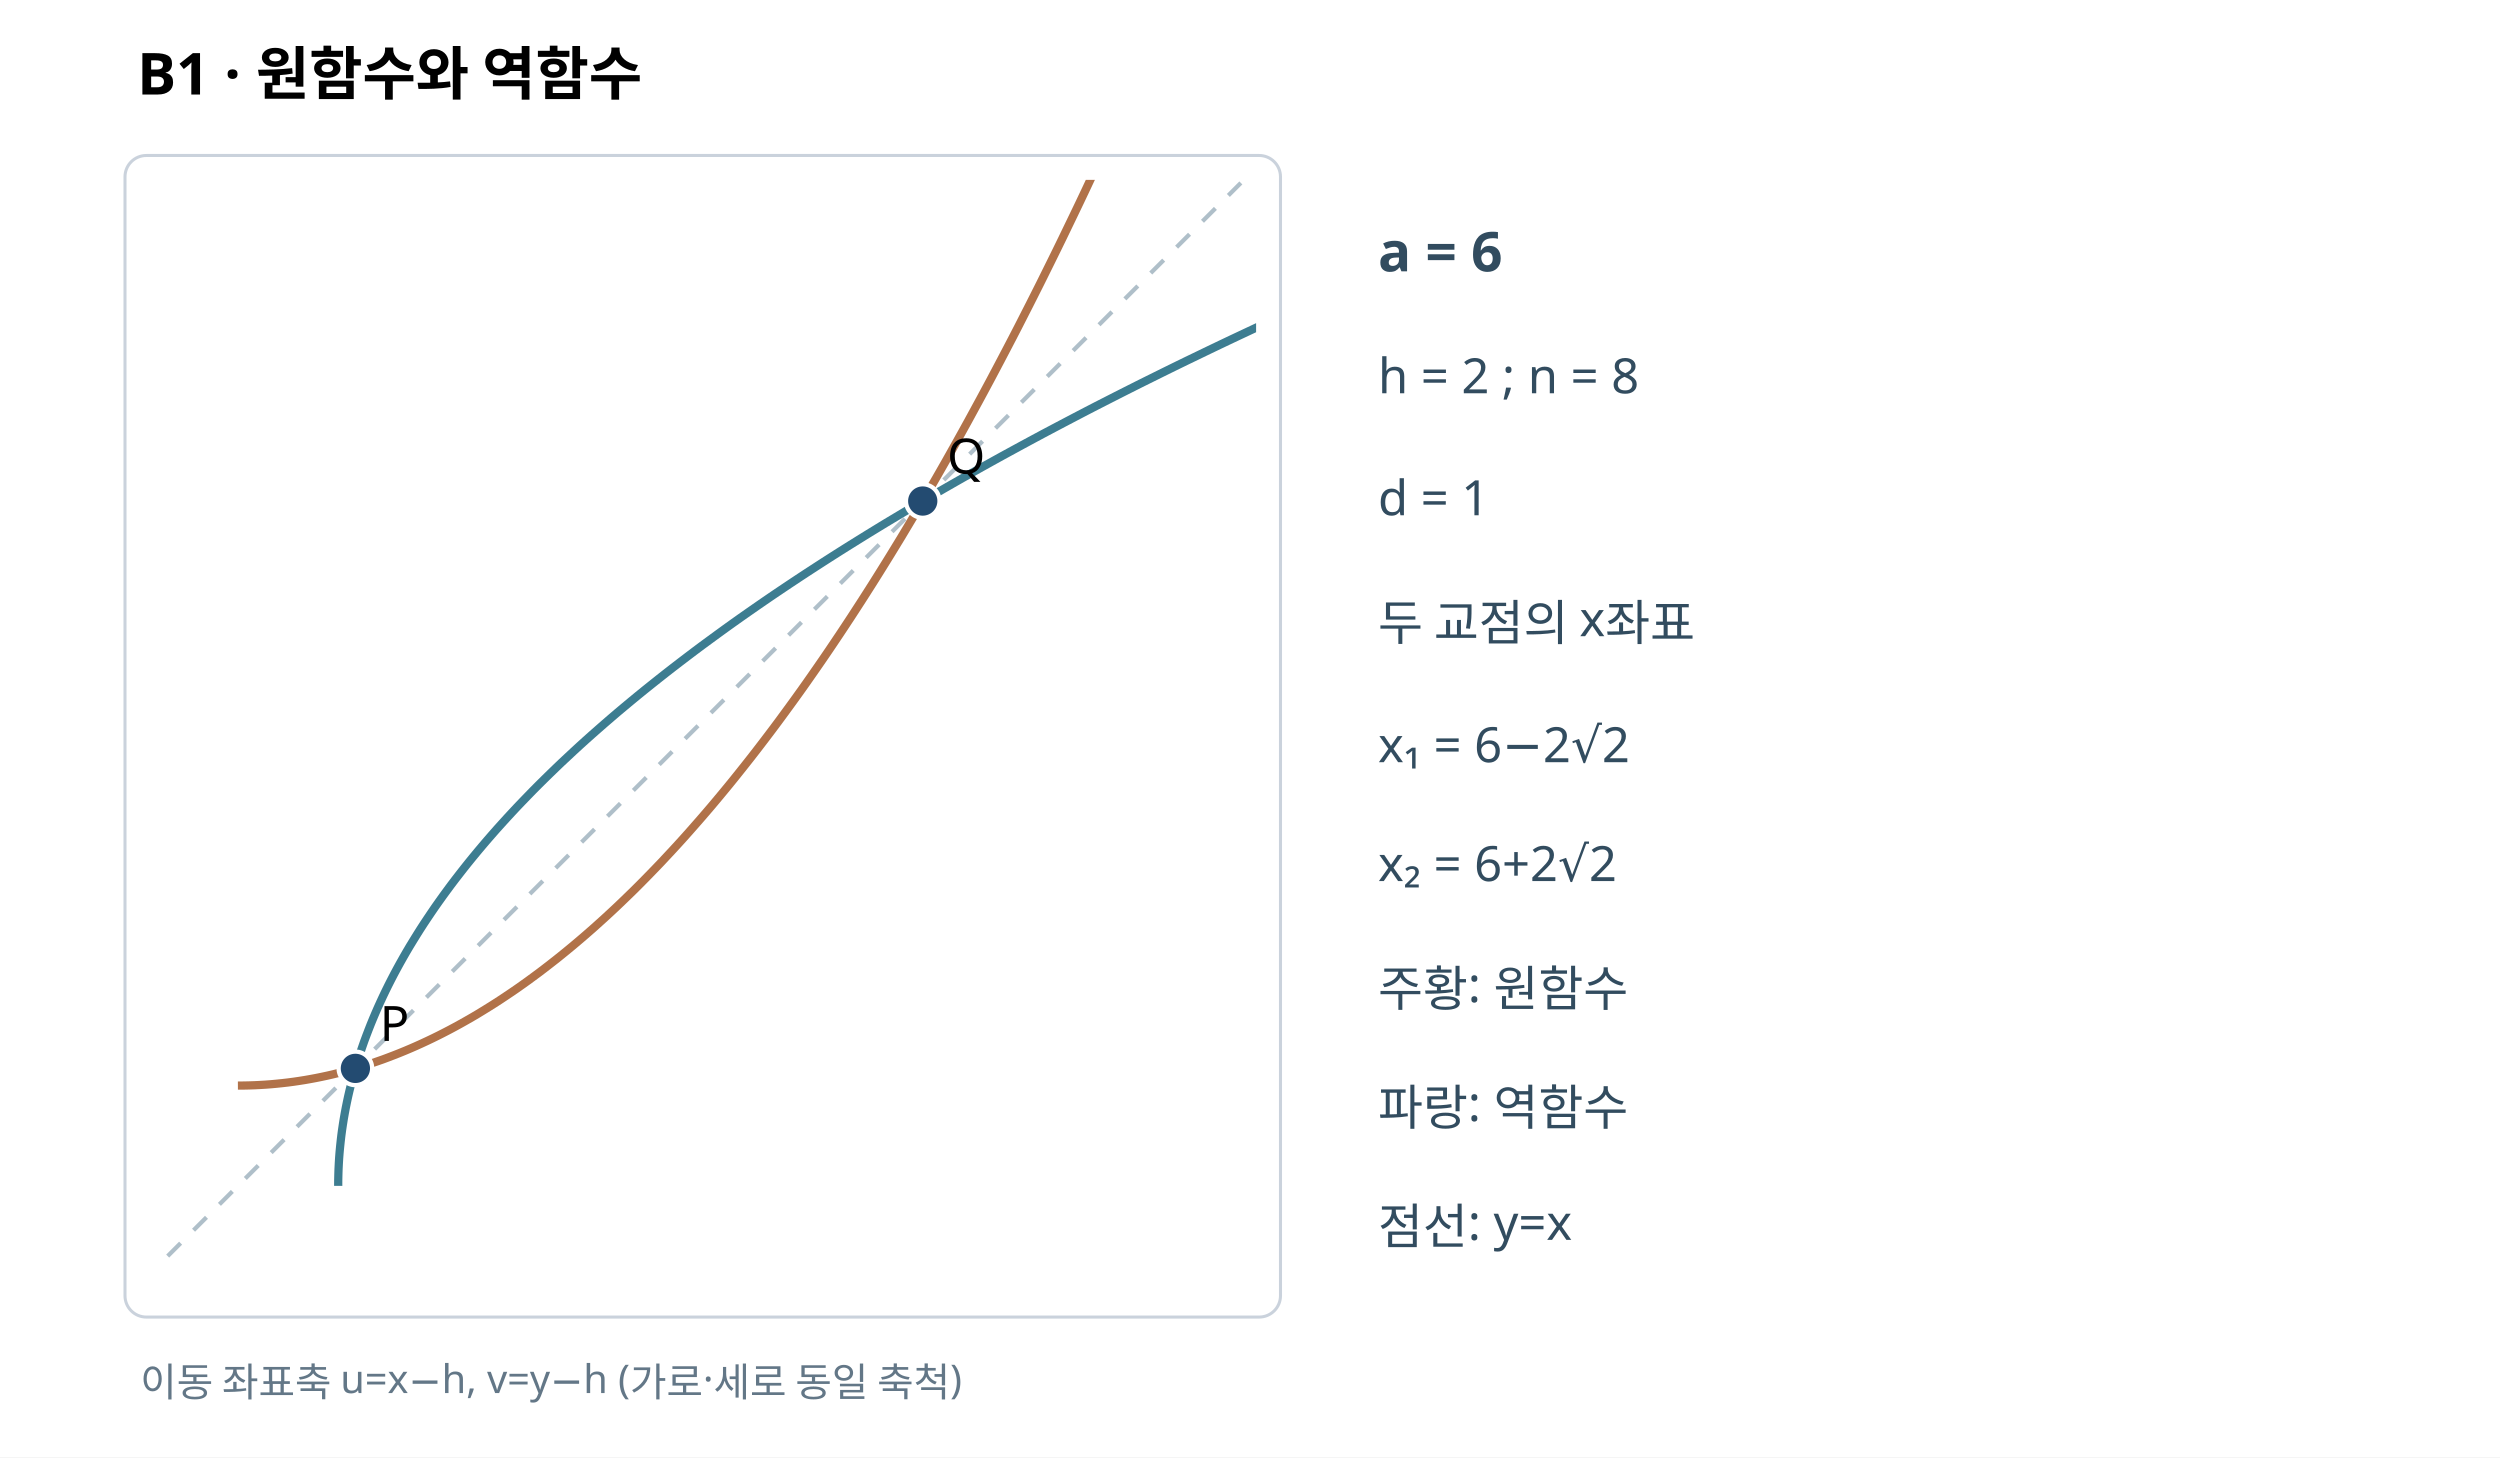
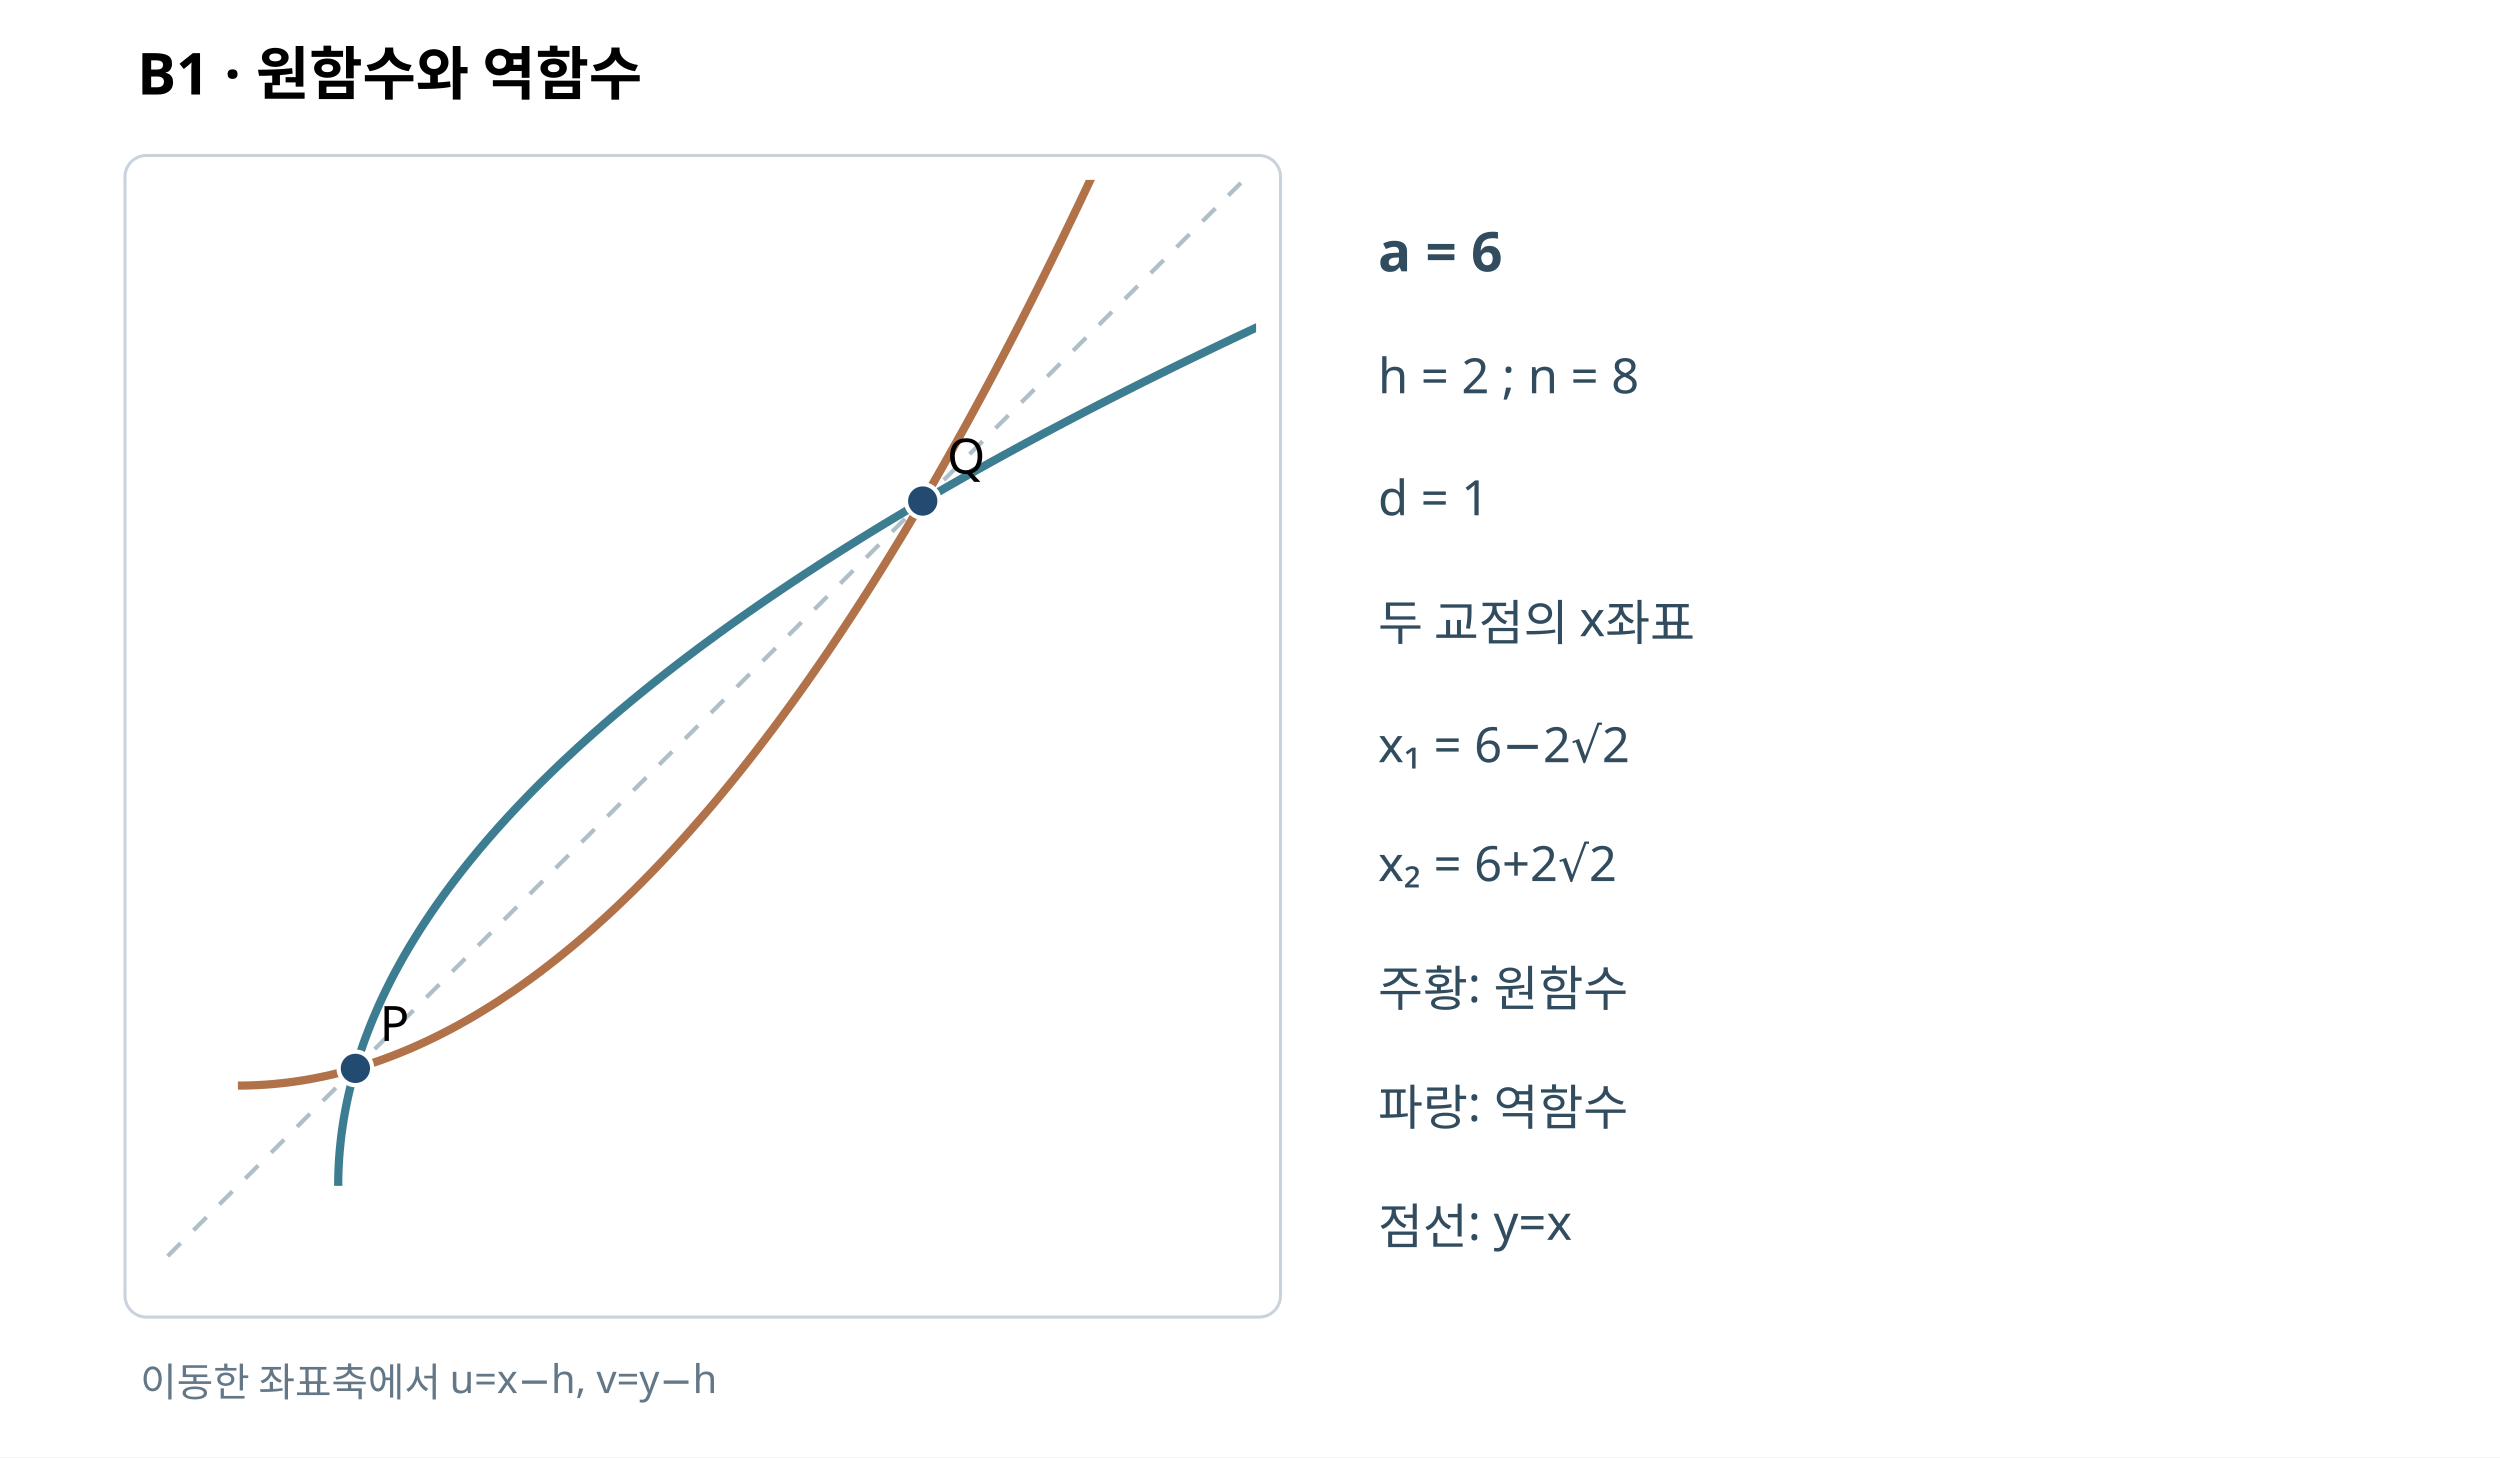
<svg xmlns="http://www.w3.org/2000/svg" width="820" height="478" viewBox="0 0 820 478" role="img">
  <rect width="820" height="478" fill="white" />
  <text x="45" y="31" font-family="sans-serif" font-size="19" font-weight="bold">B1 · 원함수와 역함수</text>
  <rect x="41" y="51" width="379" height="381" fill="white" stroke="#cad2dc" rx="7" />
  <defs>
    <clipPath id="p">
      <rect x="48" y="59" width="364" height="366" />
    </clipPath>
  </defs>
  <g clip-path="url(#p)">
    <line x1="55" y1="412" x2="407" y2="60" stroke="#afbfc9" stroke-width="1.4" stroke-dasharray="6 6" />
    <polyline points="78.03,356.07 79.86,356.06 81.68,356.02 83.51,355.96 85.34,355.87 87.17,355.76 88.99,355.62 90.82,355.45 92.65,355.26 94.48,355.05 96.3,354.81 98.13,354.54 99.96,354.25 101.79,353.93 103.61,353.59 105.44,353.22 107.27,352.83 109.1,352.41 110.93,351.96 112.75,351.49 114.58,351 116.41,350.48 118.24,349.93 120.06,349.36 121.89,348.76 123.72,348.14 125.55,347.5 127.37,346.82 129.2,346.12 131.03,345.4 132.86,344.65 134.68,343.88 136.51,343.08 138.34,342.25 140.17,341.4 141.99,340.53 143.82,339.63 145.65,338.7 147.48,337.75 149.31,336.77 151.13,335.77 152.96,334.74 154.79,333.69 156.62,332.61 158.44,331.5 160.27,330.37 162.1,329.22 163.93,328.04 165.75,326.83 167.58,325.6 169.41,324.35 171.24,323.06 173.06,321.76 174.89,320.42 176.72,319.07 178.55,317.68 180.37,316.27 182.2,314.84 184.03,313.38 185.86,311.89 187.69,310.38 189.51,308.85 191.34,307.29 193.17,305.7 195,304.09 196.82,302.45 198.65,300.79 200.48,299.1 202.31,297.39 204.13,295.65 205.96,293.88 207.79,292.1 209.62,290.28 211.44,288.44 213.27,286.57 215.1,284.68 216.93,282.77 218.75,280.82 220.58,278.86 222.41,276.87 224.24,274.85 226.07,272.8 227.89,270.73 229.72,268.64 231.55,266.52 233.38,264.38 235.2,262.21 237.03,260.01 238.86,257.79 240.69,255.54 242.51,253.27 244.34,250.97 246.17,248.65 248,246.3 249.82,243.93 251.65,241.53 253.48,239.11 255.31,236.66 257.13,234.18 258.96,231.68 260.79,229.16 262.62,226.61 264.45,224.03 266.27,221.43 268.1,218.8 269.93,216.15 271.76,213.47 273.58,210.77 275.41,208.04 277.24,205.28 279.07,202.5 280.89,199.7 282.72,196.87 284.55,194.01 286.38,191.13 288.2,188.23 290.03,185.29 291.86,182.34 293.69,179.35 295.52,176.35 297.34,173.31 299.17,170.25 301,167.17 302.83,164.06 304.65,160.93 306.48,157.77 308.31,154.58 310.14,151.37 311.96,148.13 313.79,144.87 315.62,141.58 317.45,138.27 319.27,134.93 321.1,131.57 322.93,128.18 324.76,124.77 326.58,121.33 328.41,117.86 330.24,114.37 332.07,110.86 333.9,107.32 335.72,103.75 337.55,100.16 339.38,96.54 341.21,92.9 343.03,89.23 344.86,85.54 346.69,81.82 348.52,78.07 350.34,74.3 352.17,70.51 354,66.69 355.83,62.84 357.65,58.97 359.48,55.08 361.31,51.15 363.14,47.21 364.96,43.23 366.79,39.24 368.62,35.21 370.45,31.16 372.28,27.09 374.1,22.99 375.93,18.87 377.76,14.72 379.59,10.54 381.41,6.34 383.24,2.11 385.07,-2.14 386.9,-6.42 388.72,-10.72 390.55,-15.05 392.38,-19.4 394.21,-23.78 396.03,-28.18 397.86,-32.61 399.69,-37.07 401.52,-41.55 403.34,-46.05 405.17,-50.58 407,-55.14" fill="none" stroke="#b17249" stroke-width="2.7" />
    <polyline points="110.93,388.97 110.94,387.14 110.98,385.32 111.04,383.49 111.13,381.66 111.24,379.83 111.38,378.01 111.55,376.18 111.74,374.35 111.95,372.52 112.19,370.7 112.46,368.87 112.75,367.04 113.07,365.21 113.41,363.39 113.78,361.56 114.17,359.73 114.59,357.9 115.04,356.07 115.51,354.25 116,352.42 116.52,350.59 117.07,348.76 117.64,346.94 118.24,345.11 118.86,343.28 119.5,341.45 120.18,339.63 120.88,337.8 121.6,335.97 122.35,334.14 123.12,332.32 123.92,330.49 124.75,328.66 125.6,326.83 126.47,325.01 127.37,323.18 128.3,321.35 129.25,319.52 130.23,317.69 131.23,315.87 132.26,314.04 133.31,312.21 134.39,310.38 135.5,308.56 136.63,306.73 137.78,304.9 138.96,303.07 140.17,301.25 141.4,299.42 142.65,297.59 143.94,295.76 145.24,293.94 146.58,292.11 147.93,290.28 149.32,288.45 150.73,286.63 152.16,284.8 153.62,282.97 155.11,281.14 156.62,279.31 158.15,277.49 159.71,275.66 161.3,273.83 162.91,272 164.55,270.18 166.21,268.35 167.9,266.52 169.61,264.69 171.35,262.87 173.12,261.04 174.9,259.21 176.72,257.38 178.56,255.56 180.43,253.73 182.32,251.9 184.23,250.07 186.18,248.25 188.14,246.42 190.13,244.59 192.15,242.76 194.2,240.93 196.27,239.11 198.36,237.28 200.48,235.45 202.62,233.62 204.79,231.8 206.99,229.97 209.21,228.14 211.46,226.31 213.73,224.49 216.03,222.66 218.35,220.83 220.7,219 223.07,217.18 225.47,215.35 227.89,213.52 230.34,211.69 232.82,209.87 235.32,208.04 237.84,206.21 240.39,204.38 242.97,202.55 245.57,200.73 248.2,198.9 250.85,197.07 253.53,195.24 256.23,193.42 258.96,191.59 261.72,189.76 264.5,187.93 267.3,186.11 270.13,184.28 272.99,182.45 275.87,180.62 278.77,178.8 281.71,176.97 284.66,175.14 287.65,173.31 290.65,171.48 293.69,169.66 296.75,167.83 299.83,166 302.94,164.17 306.07,162.35 309.23,160.52 312.42,158.69 315.63,156.86 318.87,155.04 322.13,153.21 325.42,151.38 328.73,149.55 332.07,147.73 335.43,145.9 338.82,144.07 342.23,142.24 345.67,140.42 349.14,138.59 352.63,136.76 356.14,134.93 359.68,133.1 363.25,131.28 366.84,129.45 370.46,127.62 374.1,125.79 377.77,123.97 381.46,122.14 385.18,120.31 388.93,118.48 392.7,116.66 396.49,114.83 400.31,113 404.16,111.17 408.03,109.35 411.92,107.52 415.85,105.69 419.79,103.86 423.77,102.04 427.76,100.21 431.79,98.38 435.84,96.55 439.91,94.72 444.01,92.9 448.13,91.07 452.28,89.24 456.46,87.41 460.66,85.59 464.89,83.76 469.14,81.93 473.42,80.1 477.72,78.28 482.05,76.45 486.4,74.62 490.78,72.79 495.18,70.97 499.61,69.14 504.07,67.31 508.55,65.48 513.05,63.66 517.58,61.83 522.14,60" fill="none" stroke="#3d7d91" stroke-width="2.7" />
    <circle cx="116.57" cy="350.43" r="5.5" stroke="#fff" stroke-width="1.4" fill="#234b71" />
    <text x="124.57" y="341.43" font-size="16" font-family="sans-serif">P</text>
    <circle cx="302.66" cy="164.34" r="5.5" stroke="#fff" stroke-width="1.4" fill="#234b71" />
    <text x="310.66" y="155.34" font-size="16" font-family="sans-serif">Q</text>
  </g>
  <g font-family="sans-serif" fill="#324c5f">
    <text x="452" y="89" font-size="18" font-weight="bold">a = 6</text>
    <text x="452" y="129" font-size="16">h = 2 ; n = 8</text>
    <text x="452" y="169" font-size="16">d = 1</text>
    <text x="452" y="210" font-size="16">두 교점의 x좌표</text>
    <text x="452" y="250" font-size="16">x₁ = 6−2√2</text>
    <text x="452" y="289" font-size="16">x₂ = 6+2√2</text>
    <text x="452" y="330" font-size="16">주황: 원함수</text>
    <text x="452" y="369" font-size="16">파랑: 역함수</text>
    <text x="452" y="408" font-size="16">점선: y=x</text>
  </g>
-   <text x="46" y="458" font-family="sans-serif" font-size="13" fill="#637787">이동 좌표축 u=x−h, v=y−h (가로·세로 동일 축척)</text>
+   <text x="46" y="458" font-family="sans-serif" font-size="13" fill="#637787">이동한 좌표축에서 u=x−h, v=y−h</text>
</svg>
